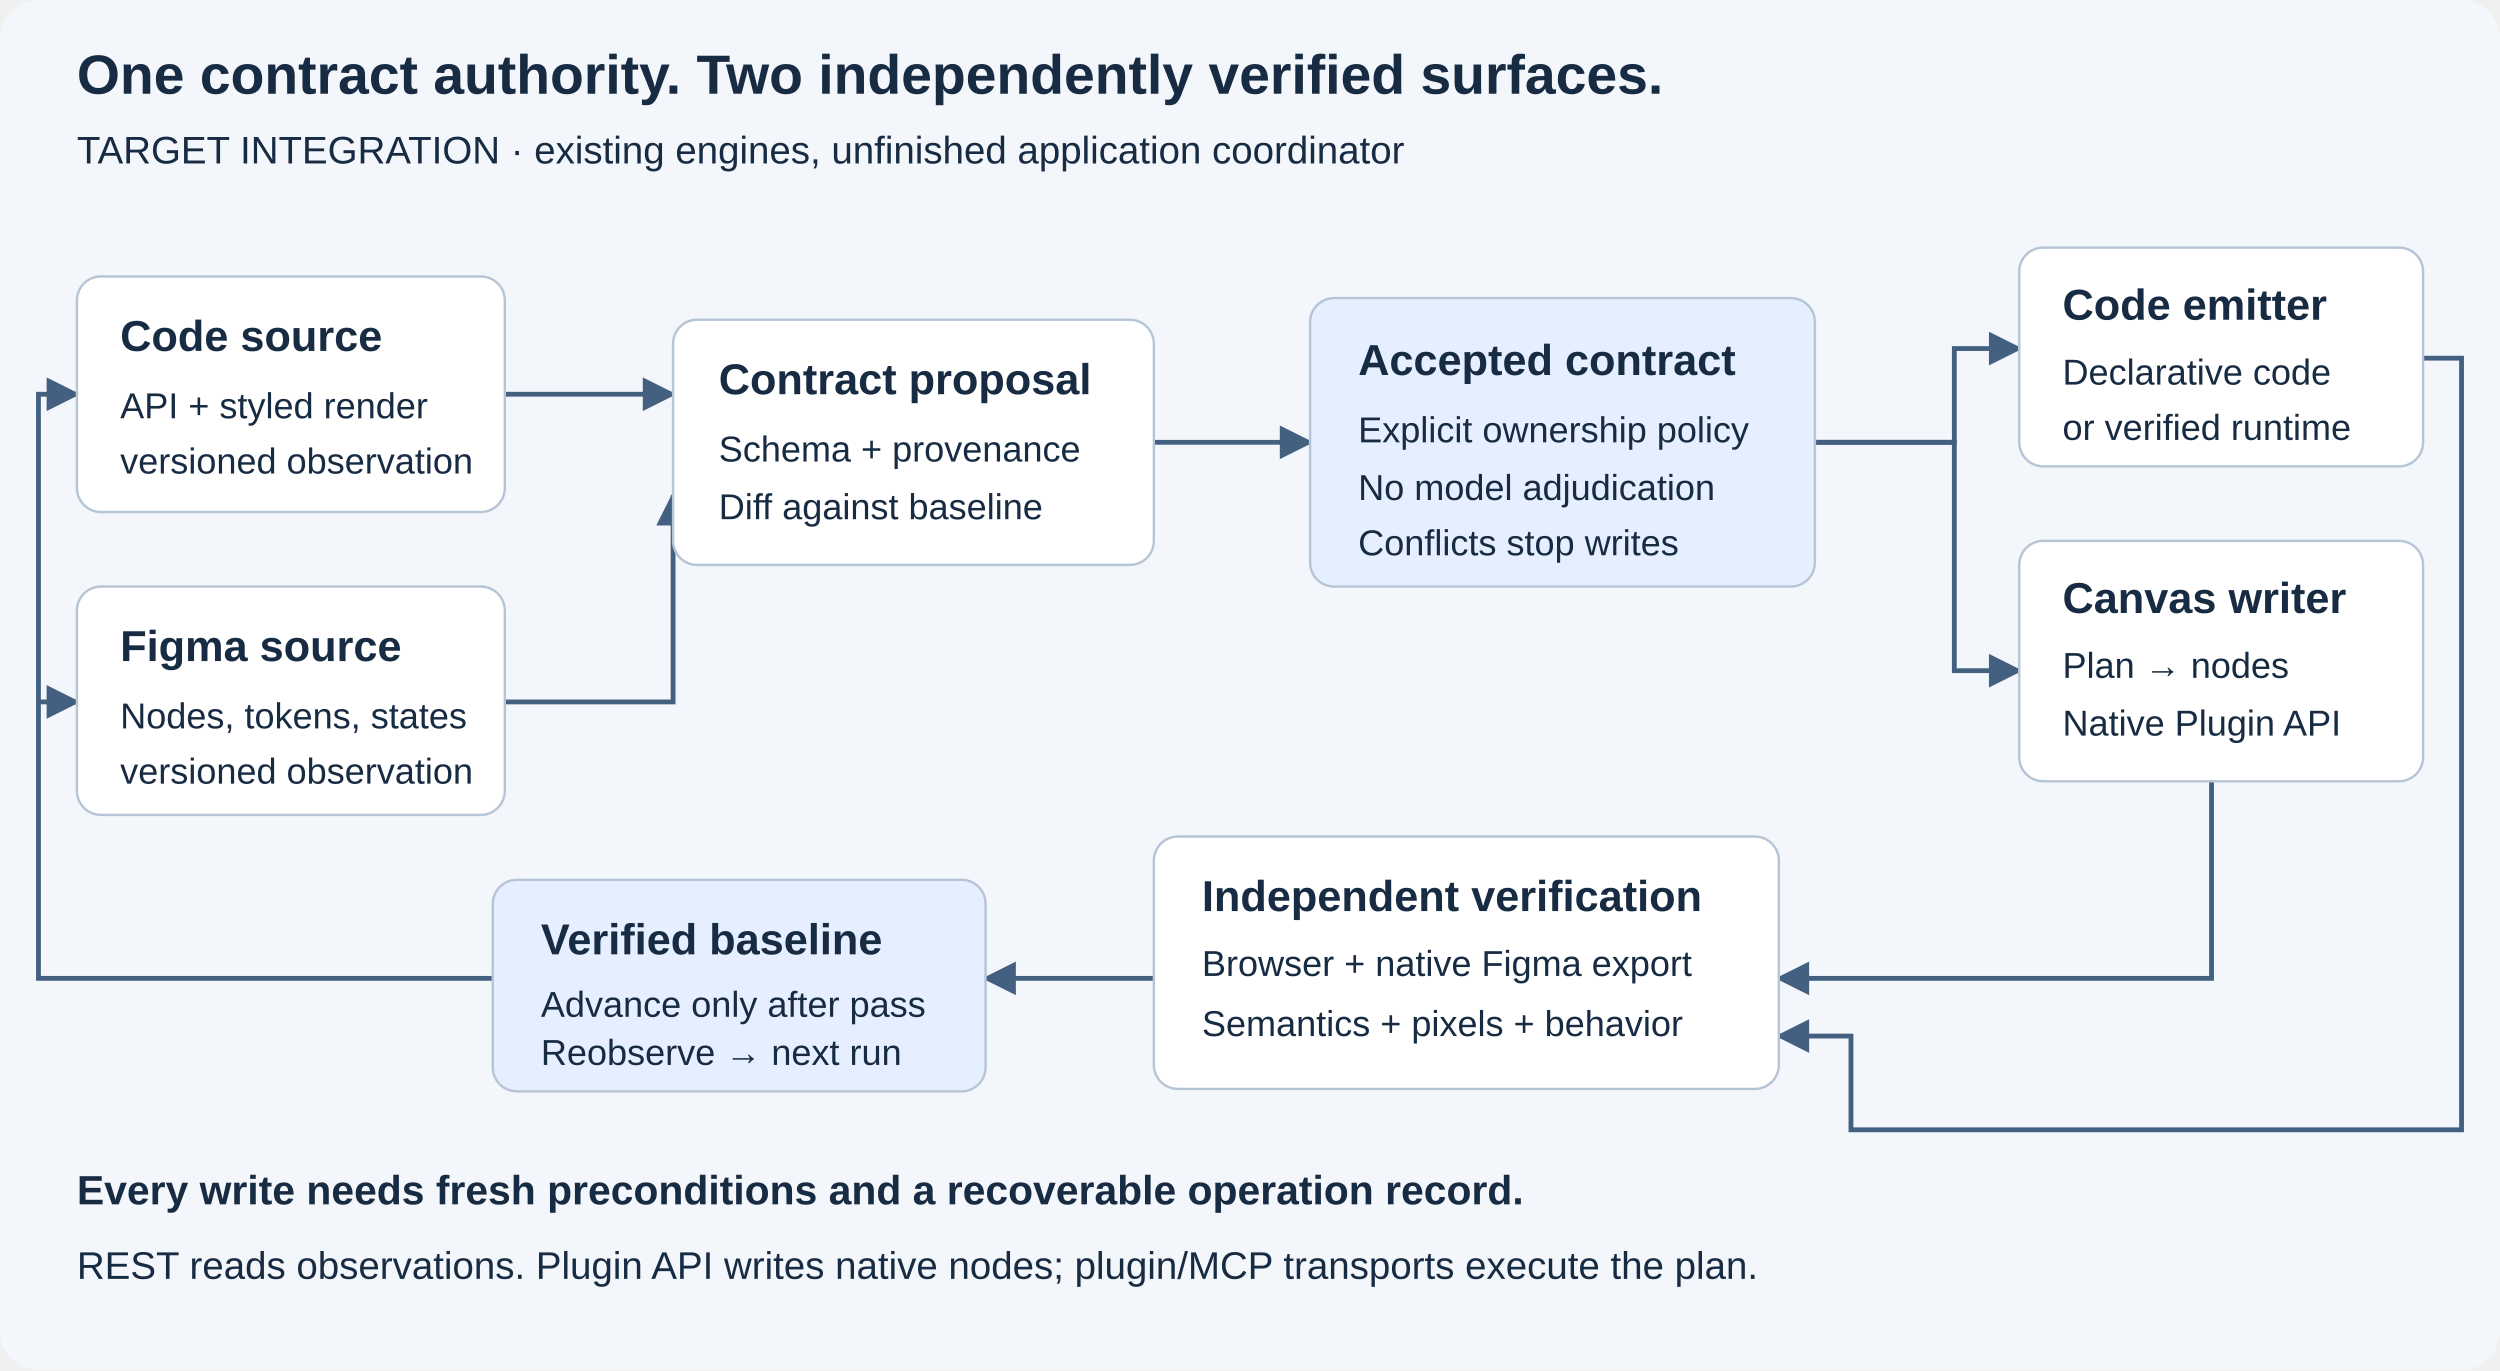
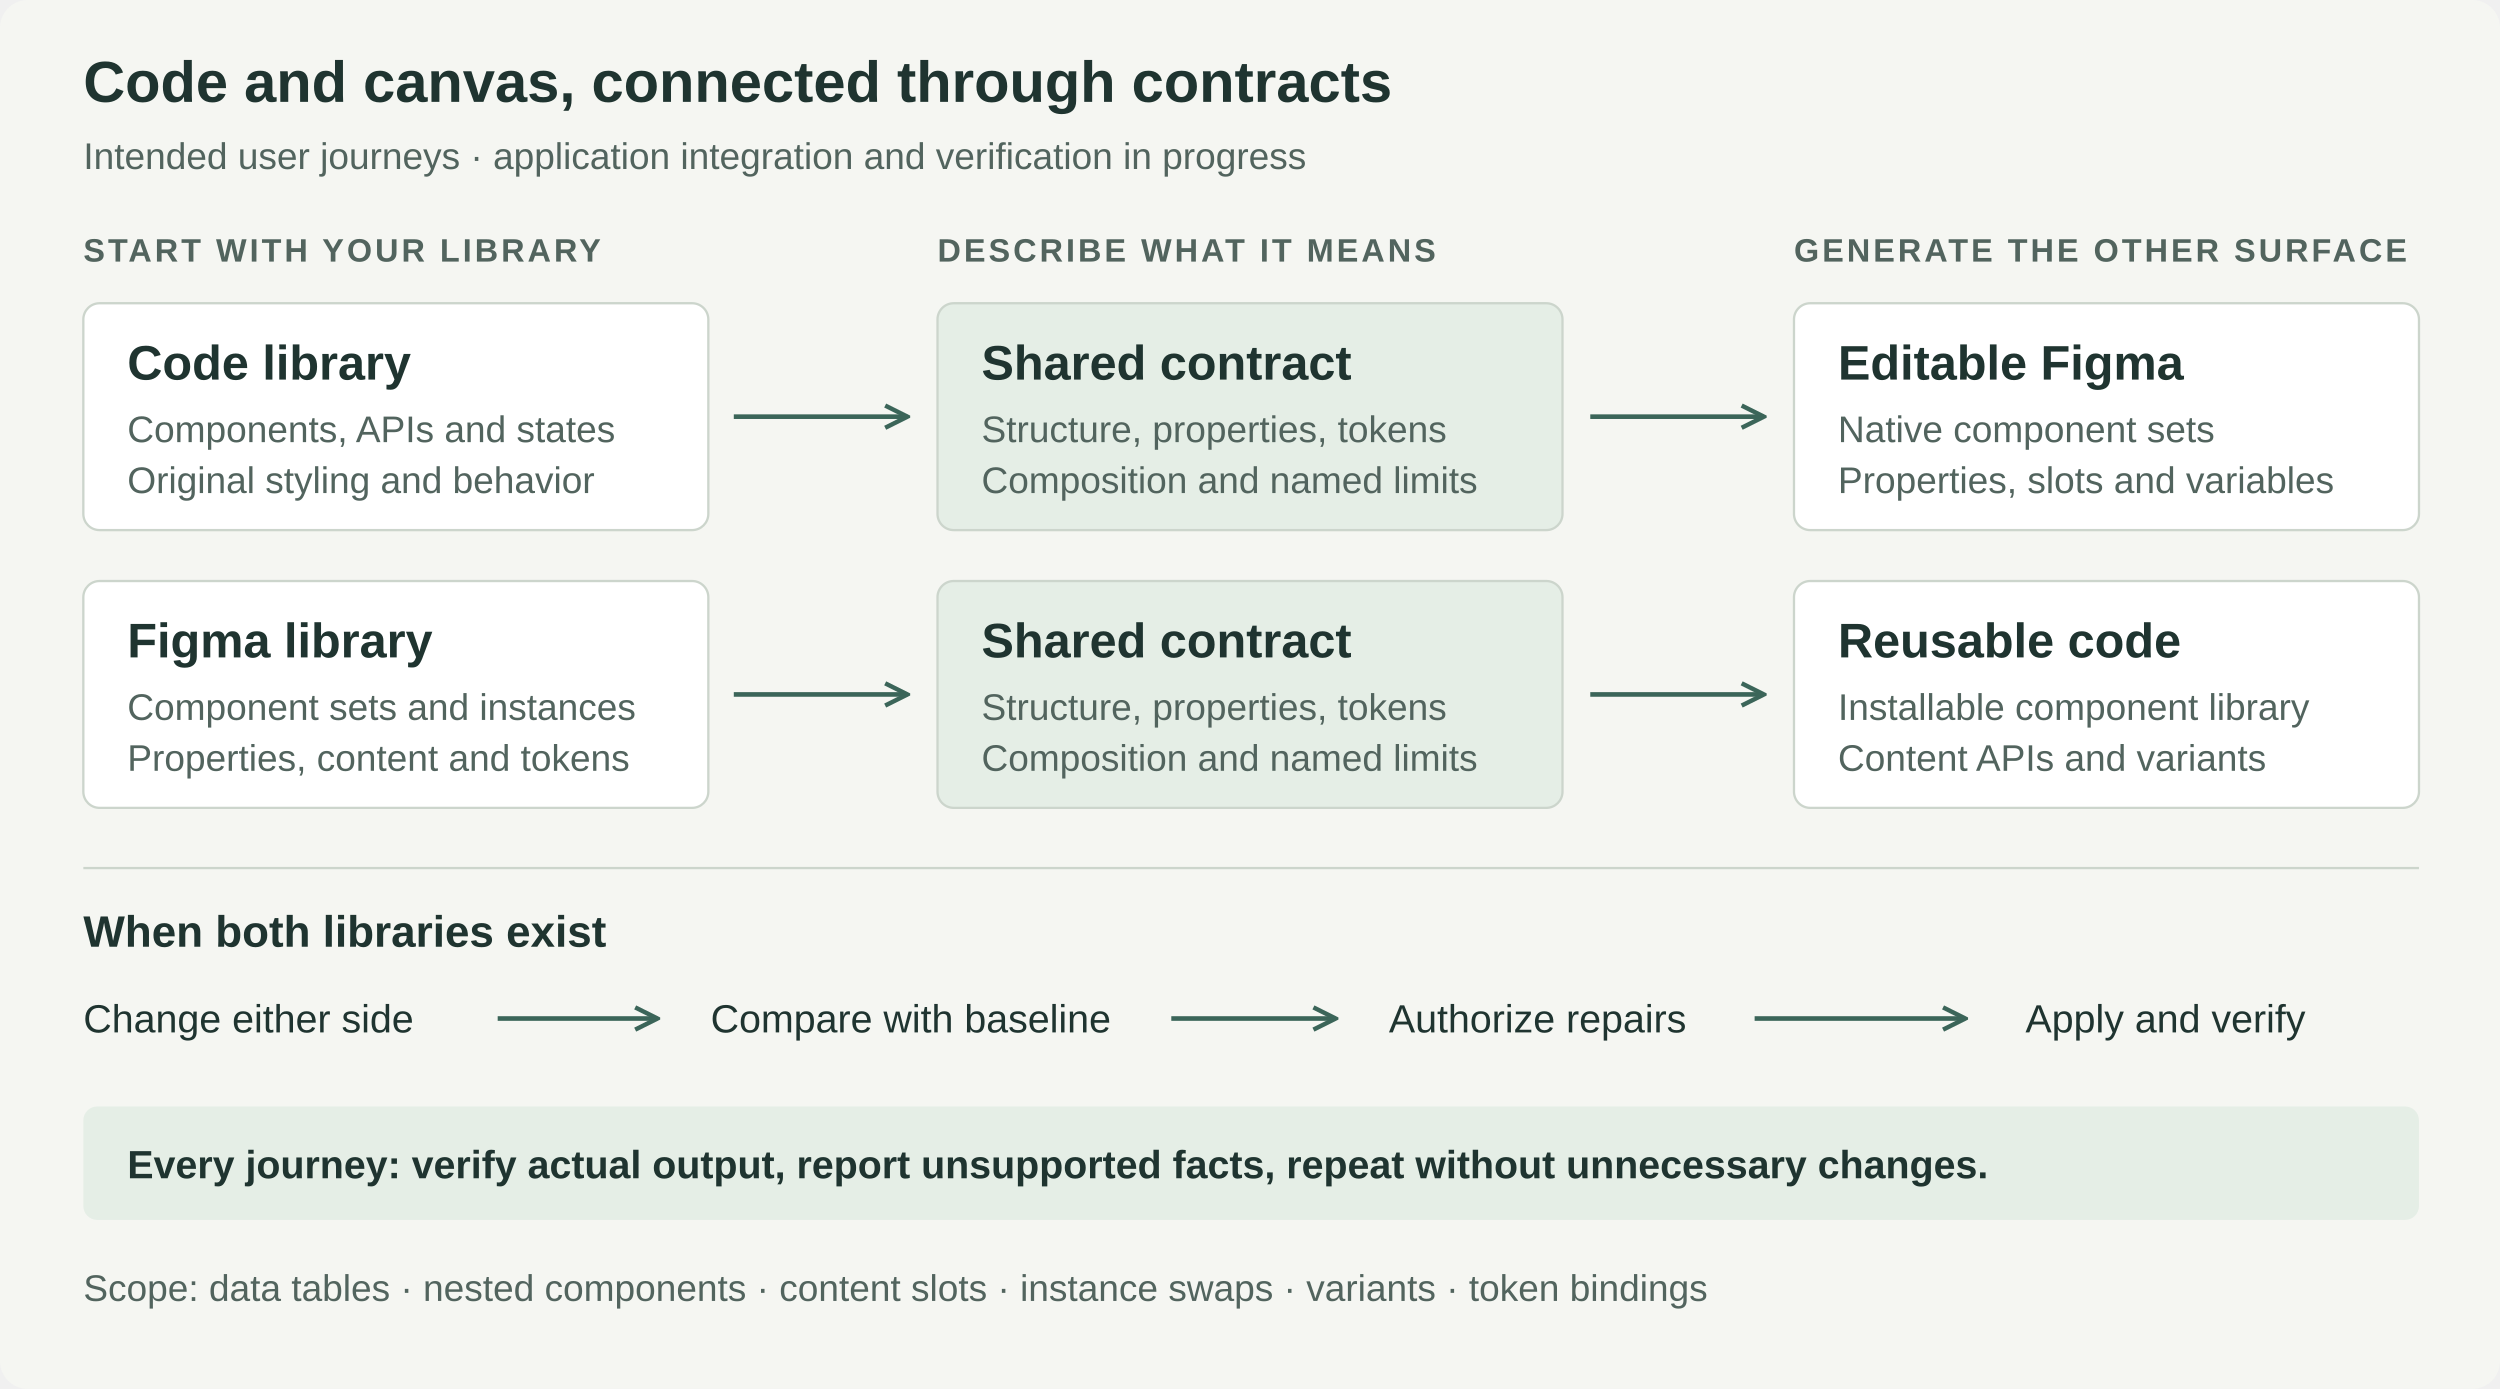
- <svg xmlns="http://www.w3.org/2000/svg" width="1040" height="570" viewBox="0 0 1040 570" role="img" aria-labelledby="title desc">
+ <svg xmlns="http://www.w3.org/2000/svg" width="1080" height="600" viewBox="0 0 1080 600" role="img" aria-labelledby="title desc">
  <defs>
-     <marker id="arrow" viewBox="0 0 10 10" refX="9" refY="5" markerWidth="7" markerHeight="7" orient="auto-start-reverse">
-       <path d="M0 0 10 5 0 10z" fill="#436081" />
+     <marker id="arrow" viewBox="0 0 10 10" refX="9" refY="5" markerWidth="6" markerHeight="6" orient="auto">
+       <path d="M1 1 9 5 1 9" fill="none" stroke="#3b6559" stroke-width="1.6" />
    </marker>
  </defs>
-   <rect width="1040" height="570" rx="16" fill="#f3f6fa" />
-   <g font-family="Arial, sans-serif" fill="#172b42">
-     <text x="32" y="39" font-size="23" font-weight="700">One contract authority. Two independently verified surfaces.</text>
-     <text x="32" y="68" font-size="16">TARGET INTEGRATION · existing engines, unfinished application coordinator</text>
-     <g stroke="#436081" stroke-width="2" fill="none" marker-end="url(#arrow)">
-       <path d="M210 164H280" />
-       <path d="M210 292H280V206" />
-       <path d="M480 184H545" />
-       <path d="M755 184H813V145H840" />
-       <path d="M755 184H813V279H840" />
-       <path d="M920 325V407H740" />
-       <path d="M1008 149H1024V470H770V431H740" />
-       <path d="M480 407H410" />
-       <path d="M205 407H16V164H32" />
-       <path d="M16 292H32" />
+   <rect width="1080" height="600" rx="12" fill="#f5f6f2" />
+   <g font-family="Arial, Helvetica, sans-serif" fill="#1f3430">
+     <text x="36" y="44" font-size="25" font-weight="700">Code and canvas, connected through contracts</text>
+     <text x="36" y="73" font-size="16" fill="#52645e">Intended user journeys · application integration and verification in progress</text>
+     <g font-size="14" font-weight="700" letter-spacing="1.3" fill="#52645e">
+       <text x="36" y="113">START WITH YOUR LIBRARY</text>
+       <text x="405" y="113">DESCRIBE WHAT IT MEANS</text>
+       <text x="775" y="113">GENERATE THE OTHER SURFACE</text>
    </g>
-     <g stroke="#b6c5d6" fill="#fff">
-       <rect x="32" y="115" width="178" height="98" rx="10" />
-       <rect x="32" y="244" width="178" height="95" rx="10" />
-       <rect x="280" y="133" width="200" height="102" rx="10" />
-       <rect x="545" y="124" width="210" height="120" rx="10" fill="#e5efff" />
-       <rect x="840" y="103" width="168" height="91" rx="10" />
-       <rect x="840" y="225" width="168" height="100" rx="10" />
-       <rect x="480" y="348" width="260" height="105" rx="10" />
-       <rect x="205" y="366" width="205" height="88" rx="10" fill="#e5efff" />
+     <g fill="#ffffff" stroke="#ccd5cc">
+       <rect x="36" y="131" width="270" height="98" rx="7" />
+       <rect x="405" y="131" width="270" height="98" rx="7" fill="#e5eee6" />
+       <rect x="775" y="131" width="270" height="98" rx="7" />
+       <rect x="36" y="251" width="270" height="98" rx="7" />
+       <rect x="405" y="251" width="270" height="98" rx="7" fill="#e5eee6" />
+       <rect x="775" y="251" width="270" height="98" rx="7" />
    </g>
-     <g font-size="18" font-weight="700">
-       <text x="50" y="146">Code source</text>
-       <text x="50" y="275">Figma source</text>
-       <text x="299" y="164">Contract proposal</text>
-       <text x="565" y="156">Accepted contract</text>
-       <text x="858" y="133">Code emitter</text>
-       <text x="858" y="255">Canvas writer</text>
-       <text x="500" y="379">Independent verification</text>
-       <text x="225" y="397">Verified baseline</text>
+     <g font-size="21" font-weight="700">
+       <text x="55" y="164">Code library</text>
+       <text x="424" y="164">Shared contract</text>
+       <text x="794" y="164">Editable Figma</text>
+       <text x="55" y="284">Figma library</text>
+       <text x="424" y="284">Shared contract</text>
+       <text x="794" y="284">Reusable code</text>
    </g>
-     <g font-size="15">
-       <text x="50" y="174">API + styled render</text>
-       <text x="50" y="197">versioned observation</text>
-       <text x="50" y="303">Nodes, tokens, states</text>
-       <text x="50" y="326">versioned observation</text>
-       <text x="299" y="192">Schema + provenance</text>
-       <text x="299" y="216">Diff against baseline</text>
-       <text x="565" y="184">Explicit ownership policy</text>
-       <text x="565" y="208">No model adjudication</text>
-       <text x="565" y="231">Conflicts stop writes</text>
-       <text x="858" y="160">Declarative code</text>
-       <text x="858" y="183">or verified runtime</text>
-       <text x="858" y="282">Plan → nodes</text>
-       <text x="858" y="306">Native Plugin API</text>
-       <text x="500" y="406">Browser + native Figma export</text>
-       <text x="500" y="431">Semantics + pixels + behavior</text>
-       <text x="225" y="423">Advance only after pass</text>
-       <text x="225" y="443">Reobserve → next run</text>
+     <g font-size="16" fill="#52645e">
+       <text x="55" y="191">Components, APIs and states</text>
+       <text x="55" y="213">Original styling and behavior</text>
+       <text x="424" y="191">Structure, properties, tokens</text>
+       <text x="424" y="213">Composition and named limits</text>
+       <text x="794" y="191">Native component sets</text>
+       <text x="794" y="213">Properties, slots and variables</text>
+       <text x="55" y="311">Component sets and instances</text>
+       <text x="55" y="333">Properties, content and tokens</text>
+       <text x="424" y="311">Structure, properties, tokens</text>
+       <text x="424" y="333">Composition and named limits</text>
+       <text x="794" y="311">Installable component library</text>
+       <text x="794" y="333">Content APIs and variants</text>
    </g>
-     <text x="32" y="501" font-size="17" font-weight="700">Every write needs fresh preconditions and a recoverable operation record.</text>
-     <text x="32" y="532" font-size="16">REST reads observations. Plugin API writes native nodes; plugin/MCP transports execute the plan.</text>
+     <g fill="none" stroke="#3b6559" stroke-width="2" marker-end="url(#arrow)">
+       <path d="M317 180H392" />
+       <path d="M687 180H762" />
+       <path d="M317 300H392" />
+       <path d="M687 300H762" />
+     </g>
+     <path d="M36 375H1045" stroke="#ccd5cc" />
+     <text x="36" y="409" font-size="19" font-weight="700">When both libraries exist</text>
+     <g font-size="17">
+       <text x="36" y="446">Change either side</text>
+       <text x="307" y="446">Compare with baseline</text>
+       <text x="600" y="446">Authorize repairs</text>
+       <text x="875" y="446">Apply and verify</text>
+     </g>
+     <g fill="none" stroke="#3b6559" stroke-width="2" marker-end="url(#arrow)">
+       <path d="M215 440H284" />
+       <path d="M506 440H577" />
+       <path d="M758 440H849" />
+     </g>
+     <rect x="36" y="478" width="1009" height="49" rx="6" fill="#e5eee6" />
+     <text x="55" y="509" font-size="17" font-weight="700">Every journey: verify actual output, report unsupported facts, repeat without unnecessary changes.</text>
+     <text x="36" y="562" font-size="16" fill="#52645e">Scope: data tables · nested components · content slots · instance swaps · variants · token bindings</text>
  </g>
</svg>
